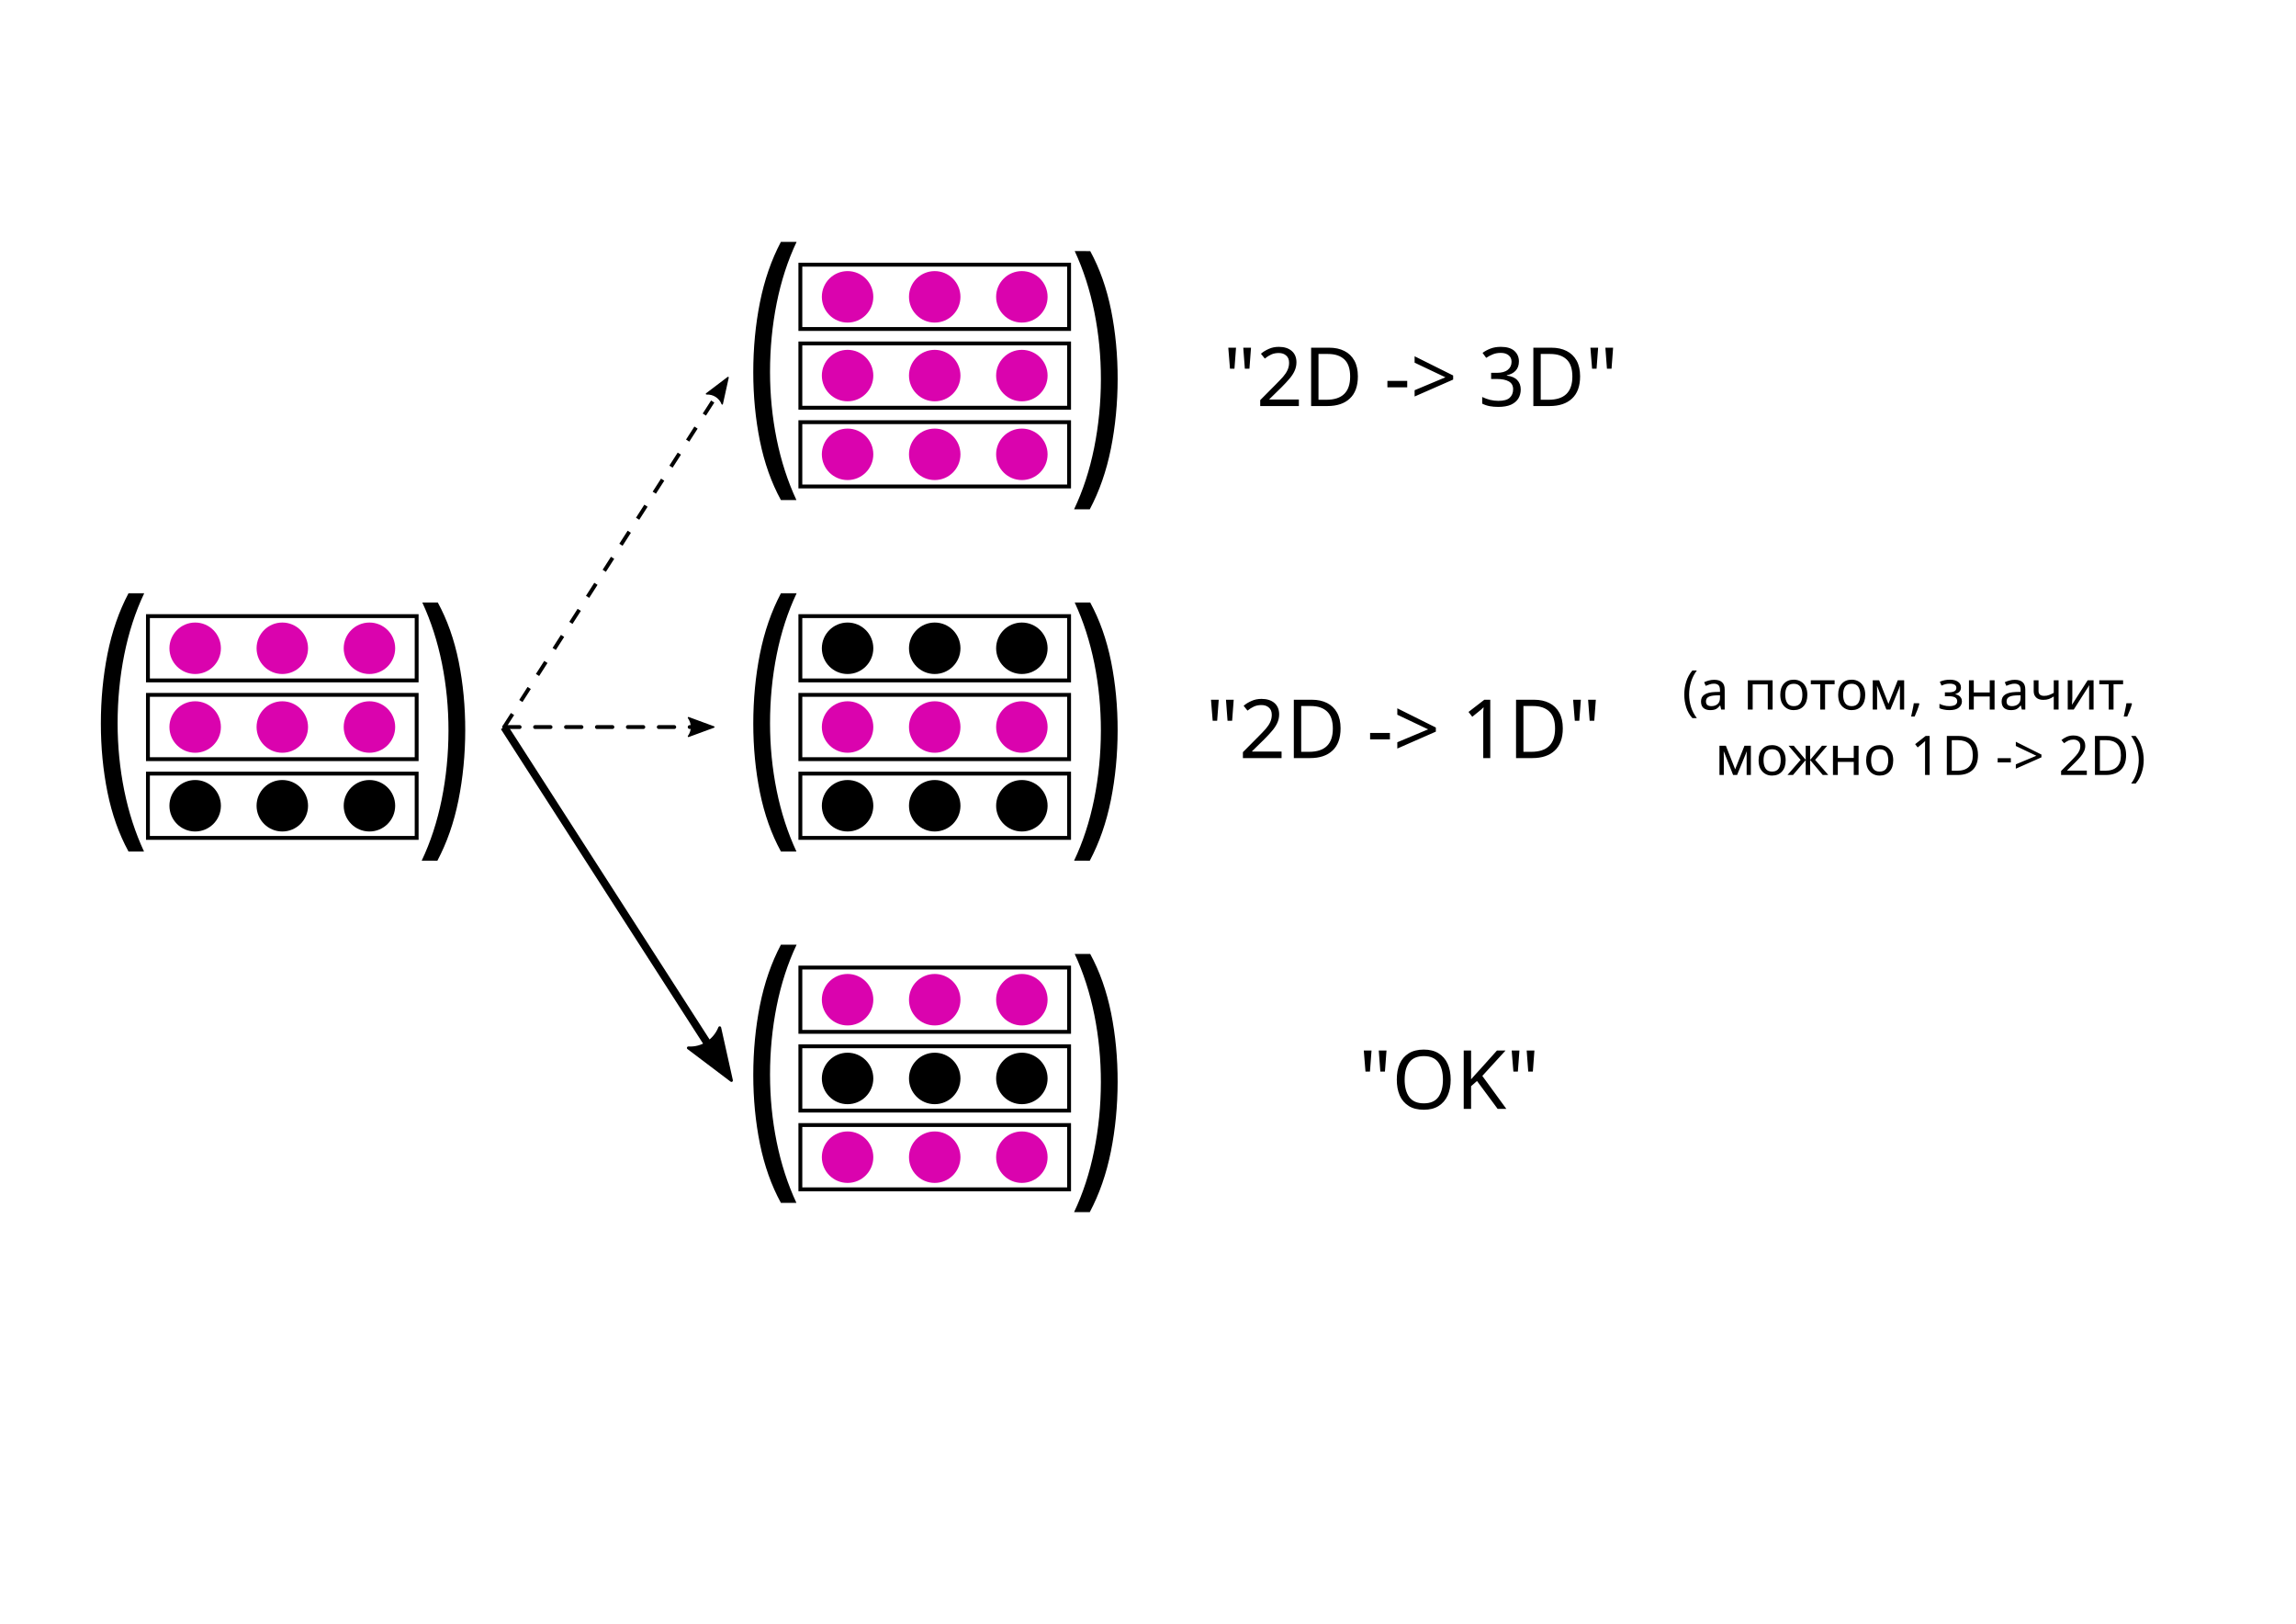
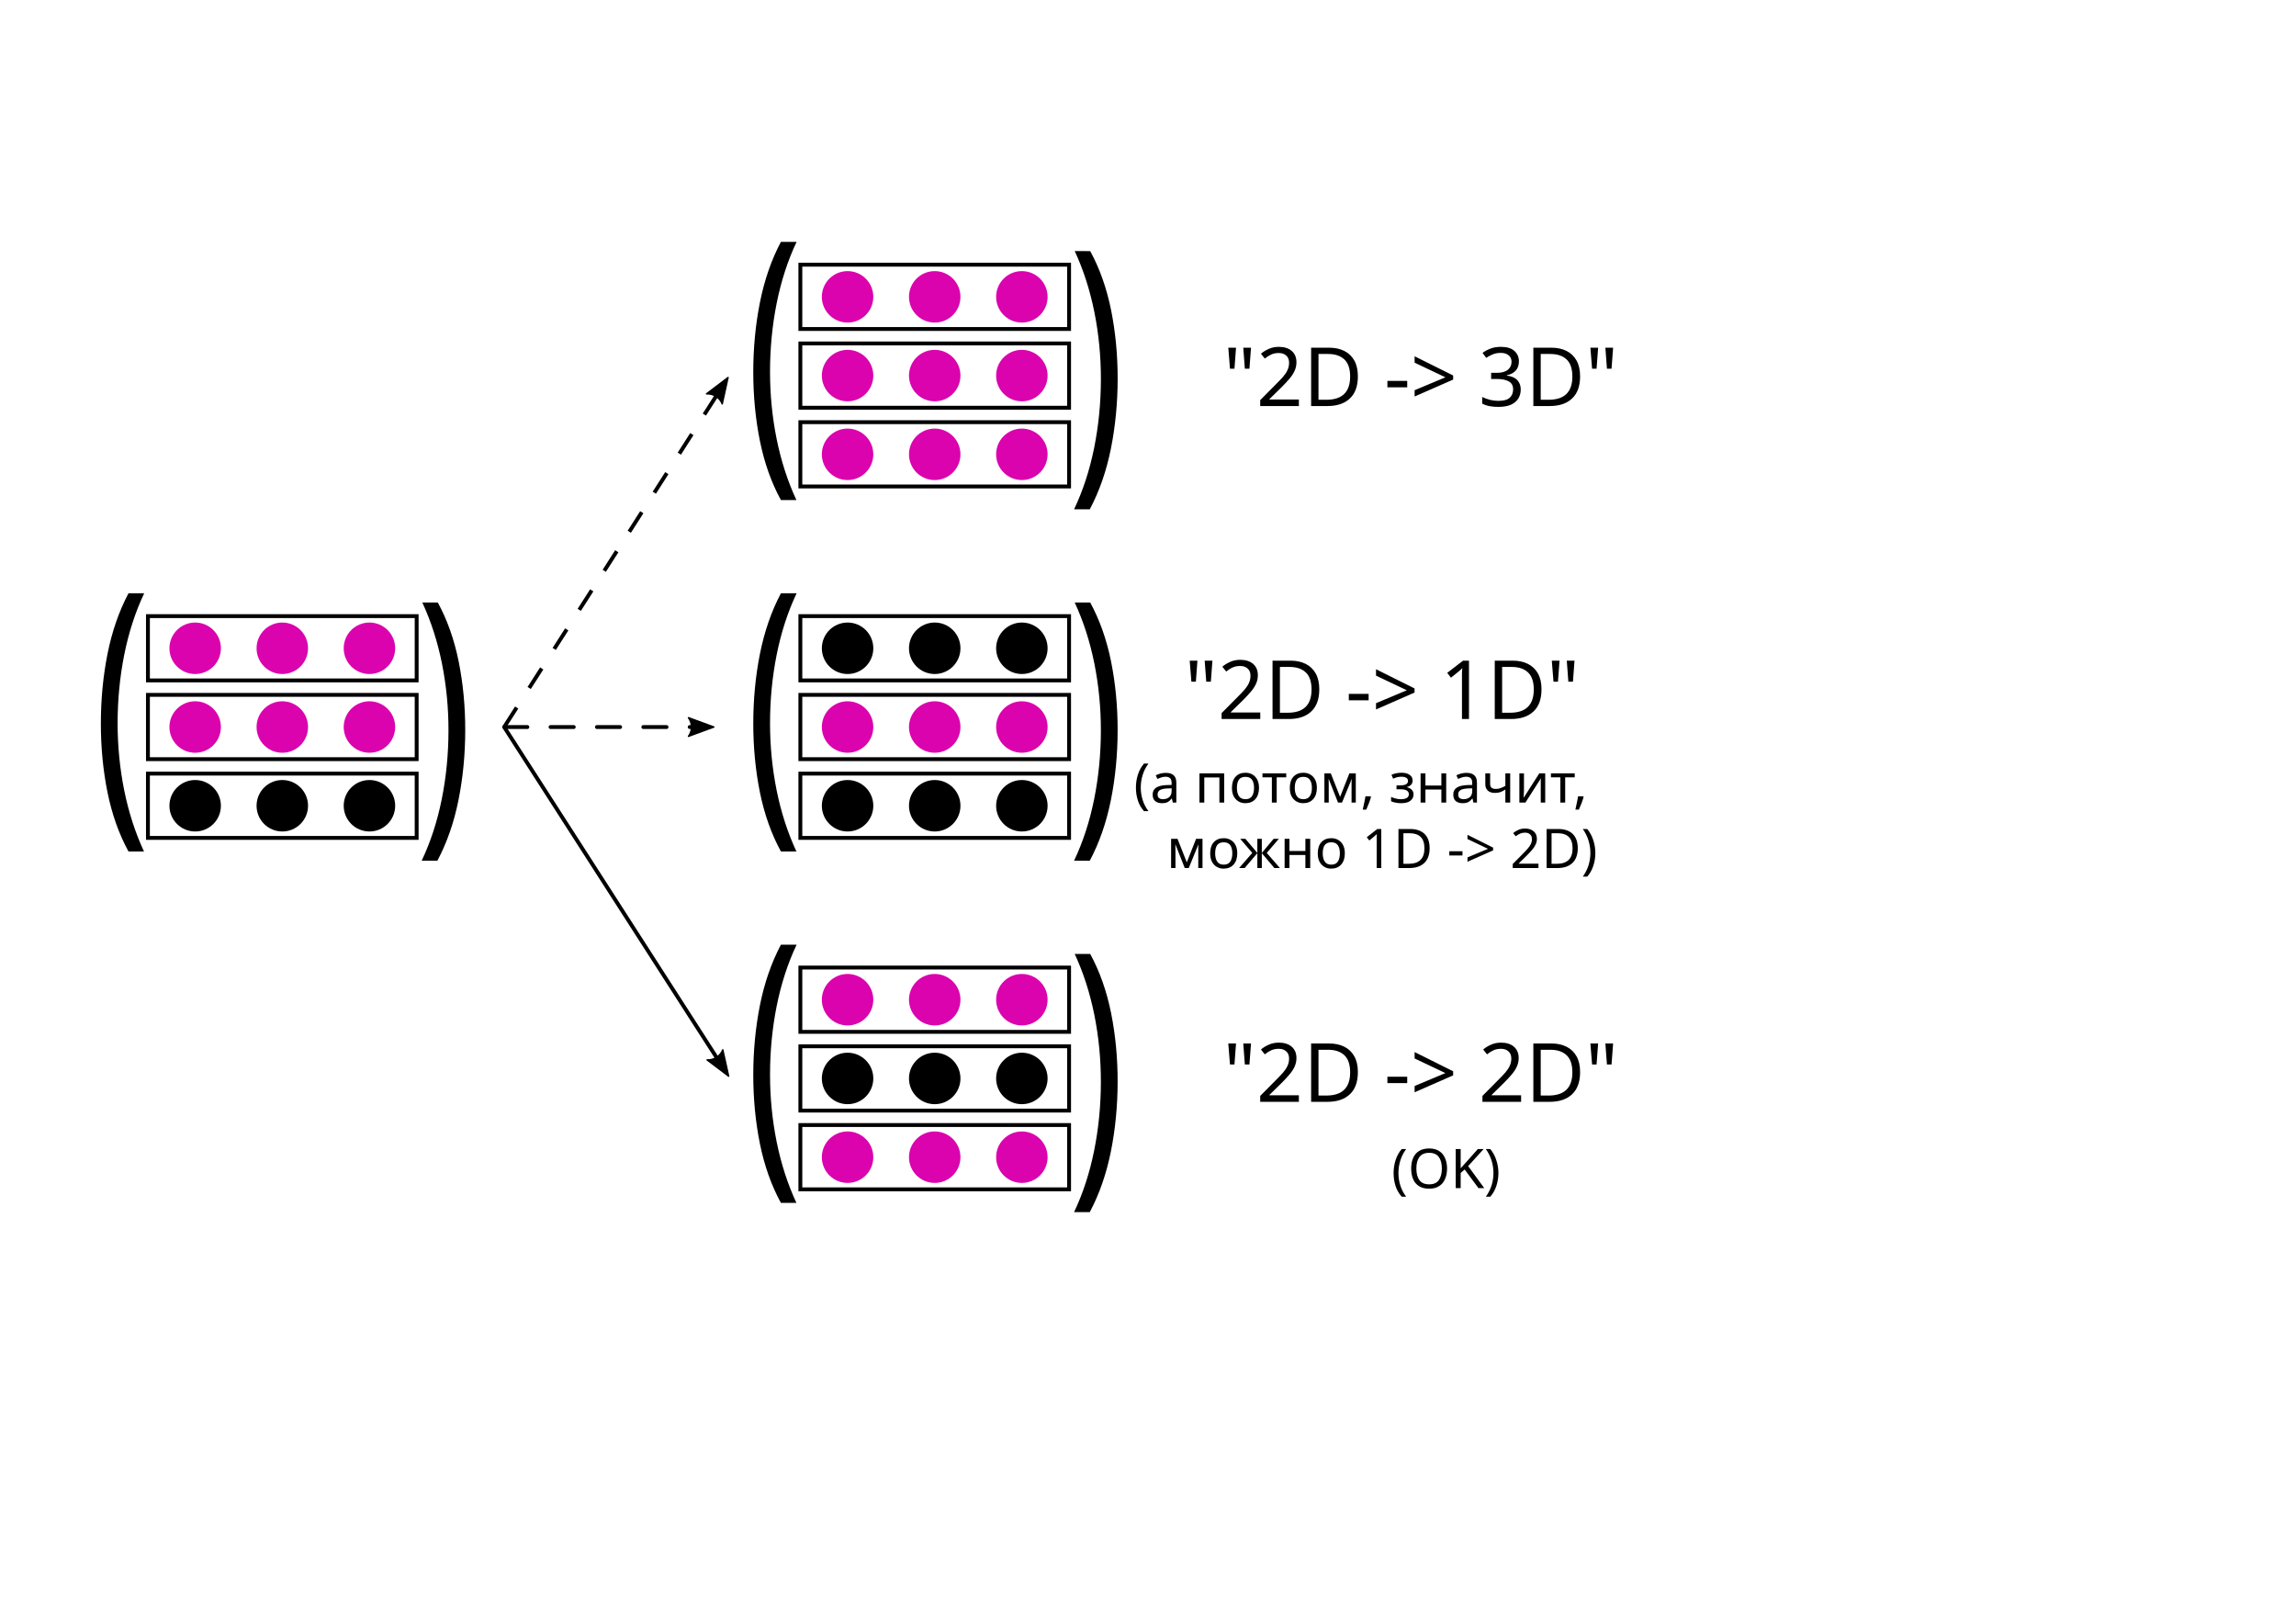
<svg xmlns="http://www.w3.org/2000/svg" width="297mm" height="210mm" viewBox="0 0 297 210" version="1.1" id="svg8">
  <defs id="defs2">
    <marker orient="auto" refY="0.0" refX="0.0" id="marker5227" style="overflow:visible;">
      <path id="path5225" style="fill-rule:evenodd;stroke-width:0.625;stroke-linejoin:round;stroke:#000000;stroke-opacity:1;fill:#000000;fill-opacity:1" d="M 8.719,4.034 L -2.207,0.016 L 8.719,-4.002 C 6.973,-1.63 6.983,1.616 8.719,4.034 z " transform="scale(0.6) rotate(180) translate(0,0)" />
    </marker>
    <marker orient="auto" refY="0.0" refX="0.0" id="Arrow1Send" style="overflow:visible;">
      <path id="path4838" d="M 0.0,0.0 L 5.0,-5.0 L -12.5,0.0 L 5.0,5.0 L 0.0,0.0 z " style="fill-rule:evenodd;stroke:#000000;stroke-width:1pt;stroke-opacity:1;fill:#000000;fill-opacity:1" transform="scale(0.2) rotate(180) translate(6,0)" />
    </marker>
    <marker orient="auto" refY="0.0" refX="0.0" id="Arrow2Lend" style="overflow:visible;">
      <path id="path4844" style="fill-rule:evenodd;stroke-width:0.625;stroke-linejoin:round;stroke:#000000;stroke-opacity:1;fill:#000000;fill-opacity:1" d="M 8.719,4.034 L -2.207,0.016 L 8.719,-4.002 C 6.973,-1.63 6.983,1.616 8.719,4.034 z " transform="scale(1.1) rotate(180) translate(1,0)" />
    </marker>
    <marker orient="auto" refY="0.0" refX="0.0" id="Arrow2Mend" style="overflow:visible;">
      <path id="path4850" style="fill-rule:evenodd;stroke-width:0.625;stroke-linejoin:round;stroke:#000000;stroke-opacity:1;fill:#000000;fill-opacity:1" d="M 8.719,4.034 L -2.207,0.016 L 8.719,-4.002 C 6.973,-1.63 6.983,1.616 8.719,4.034 z " transform="scale(0.6) rotate(180) translate(0,0)" />
    </marker>
    <marker orient="auto" refY="0.0" refX="0.0" id="Arrow1Lend" style="overflow:visible;">
      <path id="path4826" d="M 0.0,0.0 L 5.0,-5.0 L -12.5,0.0 L 5.0,5.0 L 0.0,0.0 z " style="fill-rule:evenodd;stroke:#000000;stroke-width:1pt;stroke-opacity:1;fill:#000000;fill-opacity:1" transform="scale(0.8) rotate(180) translate(12.5,0)" />
    </marker>
    <marker orient="auto" refY="0" refX="0" id="marker5227-1" style="overflow:visible">
      <path id="path5225-5" style="fill:#000000;fill-opacity:1;fill-rule:evenodd;stroke:#000000;stroke-width:0.625;stroke-linejoin:round;stroke-opacity:1" d="M 8.719,4.034 -2.207,0.016 8.719,-4.002 c -1.745,2.372 -1.735,5.617 -6e-7,8.035 z" transform="scale(-0.6)" />
    </marker>
    <marker orient="auto" refY="0" refX="0" id="marker5227-1-8" style="overflow:visible">
      <path id="path5225-5-8" style="fill:#000000;fill-opacity:1;fill-rule:evenodd;stroke:#000000;stroke-width:0.625;stroke-linejoin:round;stroke-opacity:1" d="M 8.719,4.034 -2.207,0.016 8.719,-4.002 c -1.745,2.372 -1.735,5.617 -6e-7,8.035 z" transform="scale(-0.6)" />
    </marker>
    <marker orient="auto" refY="0" refX="0" id="marker5227-9" style="overflow:visible">
      <path id="path5225-9" style="fill:#000000;fill-opacity:1;fill-rule:evenodd;stroke:#000000;stroke-width:0.625;stroke-linejoin:round;stroke-opacity:1" d="M 8.719,4.034 -2.207,0.016 8.719,-4.002 c -1.745,2.372 -1.735,5.617 -6e-7,8.035 z" transform="scale(-0.6)" />
    </marker>
    <marker orient="auto" refY="0" refX="0" id="marker5227-9-9" style="overflow:visible">
      <path id="path5225-9-4" style="fill:#000000;fill-opacity:1;fill-rule:evenodd;stroke:#000000;stroke-width:0.625;stroke-linejoin:round;stroke-opacity:1" d="M 8.719,4.034 -2.207,0.016 8.719,-4.002 c -1.745,2.372 -1.735,5.617 -6e-7,8.035 z" transform="scale(-0.6)" />
    </marker>
    <marker orient="auto" refY="0" refX="0" id="marker5227-9-90" style="overflow:visible">
      <path id="path5225-9-5" style="fill:#000000;fill-opacity:1;fill-rule:evenodd;stroke:#000000;stroke-width:0.625;stroke-linejoin:round;stroke-opacity:1" d="M 8.719,4.034 -2.207,0.016 8.719,-4.002 c -1.745,2.372 -1.735,5.617 -6e-7,8.035 z" transform="scale(-0.6)" />
    </marker>
  </defs>
  <g id="layer1" transform="translate(0,-87)">
-     <path style="fill:none;stroke:#000000;stroke-width:0.5;stroke-linecap:round;stroke-linejoin:miter;stroke-miterlimit:4;stroke-dasharray:2, 2;stroke-dashoffset:0;stroke-opacity:1;marker-end:url(#marker5227)" d="M 65.216,181.032 H 91.675" id="path4821" />
+     <path style="fill:none;stroke:#000000;stroke-width:0.5;stroke-linecap:round;stroke-linejoin:miter;stroke-miterlimit:4;stroke-dasharray:3,3;stroke-dashoffset:0;stroke-opacity:1;marker-end:url(#marker5227)" d="M 65.216,181.032 H 91.675" id="path4821" />
    <g id="g6118" transform="translate(-21.16667)">
      <ellipse ry="2.579" rx="2.579" cy="170.844" cx="46.412" id="path4485" style="opacity:1;fill:#da03ae;fill-opacity:1;fill-rule:nonzero;stroke:#da03ae;stroke-width:1.5;stroke-linecap:round;stroke-linejoin:round;stroke-miterlimit:4;stroke-dasharray:none;stroke-dashoffset:0;stroke-opacity:1;paint-order:markers fill stroke" />
      <ellipse ry="2.579" rx="2.579" cy="181.028" cx="46.412" id="path4485-7" style="opacity:1;fill:#da03ae;fill-opacity:1;fill-rule:nonzero;stroke:#da03ae;stroke-width:1.5;stroke-linecap:round;stroke-linejoin:round;stroke-miterlimit:4;stroke-dasharray:none;stroke-dashoffset:0;stroke-opacity:1;paint-order:markers fill stroke" />
      <ellipse ry="2.579" rx="2.579" cy="191.211" cx="46.412" id="path4485-8" style="opacity:1;fill:#000000;fill-opacity:1;fill-rule:nonzero;stroke:#000000;stroke-width:1.5;stroke-linecap:round;stroke-linejoin:round;stroke-miterlimit:4;stroke-dasharray:none;stroke-dashoffset:0;stroke-opacity:1;paint-order:markers fill stroke" />
      <ellipse ry="2.579" rx="2.579" cy="170.844" cx="57.684" id="path4485-1" style="opacity:1;fill:#da03ae;fill-opacity:1;fill-rule:nonzero;stroke:#da03ae;stroke-width:1.5;stroke-linecap:round;stroke-linejoin:round;stroke-miterlimit:4;stroke-dasharray:none;stroke-dashoffset:0;stroke-opacity:1;paint-order:markers fill stroke" />
      <ellipse ry="2.579" rx="2.579" cy="181.028" cx="57.684" id="path4485-7-0" style="opacity:1;fill:#da03ae;fill-opacity:1;fill-rule:nonzero;stroke:#da03ae;stroke-width:1.5;stroke-linecap:round;stroke-linejoin:round;stroke-miterlimit:4;stroke-dasharray:none;stroke-dashoffset:0;stroke-opacity:1;paint-order:markers fill stroke" />
      <ellipse ry="2.579" rx="2.579" cy="191.211" cx="57.684" id="path4485-8-4" style="opacity:1;fill:#000000;fill-opacity:1;fill-rule:nonzero;stroke:#000000;stroke-width:1.5;stroke-linecap:round;stroke-linejoin:round;stroke-miterlimit:4;stroke-dasharray:none;stroke-dashoffset:0;stroke-opacity:1;paint-order:markers fill stroke" />
      <ellipse ry="2.579" rx="2.579" cy="170.844" cx="68.956" id="path4485-5" style="opacity:1;fill:#da03ae;fill-opacity:1;fill-rule:nonzero;stroke:#da03ae;stroke-width:1.5;stroke-linecap:round;stroke-linejoin:round;stroke-miterlimit:4;stroke-dasharray:none;stroke-dashoffset:0;stroke-opacity:1;paint-order:markers fill stroke" />
      <ellipse ry="2.579" rx="2.579" cy="181.028" cx="68.956" id="path4485-7-6" style="opacity:1;fill:#da03ae;fill-opacity:1;fill-rule:nonzero;stroke:#da03ae;stroke-width:1.5;stroke-linecap:round;stroke-linejoin:round;stroke-miterlimit:4;stroke-dasharray:none;stroke-dashoffset:0;stroke-opacity:1;paint-order:markers fill stroke" />
      <ellipse ry="2.579" rx="2.579" cy="191.211" cx="68.956" id="path4485-8-6" style="opacity:1;fill:#000000;fill-opacity:1;fill-rule:nonzero;stroke:#000000;stroke-width:1.5;stroke-linecap:round;stroke-linejoin:round;stroke-miterlimit:4;stroke-dasharray:none;stroke-dashoffset:0;stroke-opacity:1;paint-order:markers fill stroke" />
      <text transform="scale(0.7973174,1.254206)" id="text4600" y="152.343" x="41.69" style="font-style:normal;font-variant:normal;font-weight:normal;font-stretch:normal;font-size:30.537px;line-height:1.25;font-family:Calibri;-inkscape-font-specification:Calibri;text-align:start;letter-spacing:0px;word-spacing:0px;text-anchor:start;fill:#000000;fill-opacity:1;stroke:none;stroke-width:0.265" xml:space="preserve">
        <tspan style="font-size:30.537px;stroke-width:0.265" y="152.343" x="41.69" id="tspan4598">(</tspan>
      </text>
      <text transform="matrix(-0.7973162,-0.0013433,0.00211307,-1.254204,0,0)" id="text4600-2" y="-136.224" x="-103.627" style="font-style:normal;font-variant:normal;font-weight:normal;font-stretch:normal;font-size:30.537px;line-height:1.25;font-family:Calibri;-inkscape-font-specification:Calibri;text-align:start;letter-spacing:0px;word-spacing:0px;text-anchor:start;fill:#000000;fill-opacity:1;stroke:none;stroke-width:0.265" xml:space="preserve">
        <tspan style="font-size:30.537px;stroke-width:0.265" y="-136.224" x="-103.627" id="tspan4598-5">(</tspan>
      </text>
      <rect y="166.686" x="40.303" height="8.315" width="34.761" id="rect5891" style="opacity:1;vector-effect:none;fill:none;fill-opacity:1;fill-rule:nonzero;stroke:#000000;stroke-width:0.5;stroke-linecap:butt;stroke-linejoin:miter;stroke-miterlimit:4;stroke-dasharray:none;stroke-dashoffset:0;stroke-opacity:1;paint-order:markers fill stroke" />
      <rect y="176.87" x="40.303" height="8.315" width="34.761" id="rect5891-1" style="opacity:1;vector-effect:none;fill:none;fill-opacity:1;fill-rule:nonzero;stroke:#000000;stroke-width:0.5;stroke-linecap:butt;stroke-linejoin:miter;stroke-miterlimit:4;stroke-dasharray:none;stroke-dashoffset:0;stroke-opacity:1;paint-order:markers fill stroke" />
      <rect y="187.054" x="40.303" height="8.315" width="34.761" id="rect5891-1-5" style="opacity:1;vector-effect:none;fill:none;fill-opacity:1;fill-rule:nonzero;stroke:#000000;stroke-width:0.5;stroke-linecap:butt;stroke-linejoin:miter;stroke-miterlimit:4;stroke-dasharray:none;stroke-dashoffset:0;stroke-opacity:1;paint-order:markers fill stroke" />
    </g>
    <g id="g6082" transform="translate(-21.16667,1.38e-5)">
      <ellipse ry="2.579" rx="2.579" cy="170.844" cx="130.806" id="path4485-3" style="opacity:1;fill:#000000;fill-opacity:1;fill-rule:nonzero;stroke:#000000;stroke-width:1.5;stroke-linecap:round;stroke-linejoin:round;stroke-miterlimit:4;stroke-dasharray:none;stroke-dashoffset:0;stroke-opacity:1;paint-order:markers fill stroke" />
      <ellipse ry="2.579" rx="2.579" cy="181.027" cx="130.806" id="path4485-7-2" style="opacity:1;fill:#da03ae;fill-opacity:1;fill-rule:nonzero;stroke:#da03ae;stroke-width:1.5;stroke-linecap:round;stroke-linejoin:round;stroke-miterlimit:4;stroke-dasharray:none;stroke-dashoffset:0;stroke-opacity:1;paint-order:markers fill stroke" />
      <ellipse ry="2.579" rx="2.579" cy="191.211" cx="130.806" id="path4485-8-44" style="opacity:1;fill:#000000;fill-opacity:1;fill-rule:nonzero;stroke:#000000;stroke-width:1.5;stroke-linecap:round;stroke-linejoin:round;stroke-miterlimit:4;stroke-dasharray:none;stroke-dashoffset:0;stroke-opacity:1;paint-order:markers fill stroke" />
      <ellipse ry="2.579" rx="2.579" cy="170.844" cx="142.078" id="path4485-1-8" style="opacity:1;fill:#000000;fill-opacity:1;fill-rule:nonzero;stroke:#000000;stroke-width:1.5;stroke-linecap:round;stroke-linejoin:round;stroke-miterlimit:4;stroke-dasharray:none;stroke-dashoffset:0;stroke-opacity:1;paint-order:markers fill stroke" />
      <ellipse ry="2.579" rx="2.579" cy="181.027" cx="142.078" id="path4485-7-0-5" style="opacity:1;fill:#da03ae;fill-opacity:1;fill-rule:nonzero;stroke:#da03ae;stroke-width:1.5;stroke-linecap:round;stroke-linejoin:round;stroke-miterlimit:4;stroke-dasharray:none;stroke-dashoffset:0;stroke-opacity:1;paint-order:markers fill stroke" />
      <ellipse ry="2.579" rx="2.579" cy="191.211" cx="142.078" id="path4485-8-4-6" style="opacity:1;fill:#000000;fill-opacity:1;fill-rule:nonzero;stroke:#000000;stroke-width:1.5;stroke-linecap:round;stroke-linejoin:round;stroke-miterlimit:4;stroke-dasharray:none;stroke-dashoffset:0;stroke-opacity:1;paint-order:markers fill stroke" />
      <ellipse ry="2.579" rx="2.579" cy="170.844" cx="153.35" id="path4485-5-7" style="opacity:1;fill:#000000;fill-opacity:1;fill-rule:nonzero;stroke:#000000;stroke-width:1.5;stroke-linecap:round;stroke-linejoin:round;stroke-miterlimit:4;stroke-dasharray:none;stroke-dashoffset:0;stroke-opacity:1;paint-order:markers fill stroke" />
      <ellipse ry="2.579" rx="2.579" cy="181.027" cx="153.35" id="path4485-7-6-1" style="opacity:1;fill:#da03ae;fill-opacity:1;fill-rule:nonzero;stroke:#da03ae;stroke-width:1.5;stroke-linecap:round;stroke-linejoin:round;stroke-miterlimit:4;stroke-dasharray:none;stroke-dashoffset:0;stroke-opacity:1;paint-order:markers fill stroke" />
      <ellipse ry="2.579" rx="2.579" cy="191.211" cx="153.35" id="path4485-8-6-2" style="opacity:1;fill:#000000;fill-opacity:1;fill-rule:nonzero;stroke:#000000;stroke-width:1.5;stroke-linecap:round;stroke-linejoin:round;stroke-miterlimit:4;stroke-dasharray:none;stroke-dashoffset:0;stroke-opacity:1;paint-order:markers fill stroke" />
      <text transform="scale(0.7973174,1.254206)" id="text4600-27" y="152.343" x="147.538" style="font-style:normal;font-variant:normal;font-weight:normal;font-stretch:normal;font-size:30.537px;line-height:1.25;font-family:Calibri;-inkscape-font-specification:Calibri;text-align:start;letter-spacing:0px;word-spacing:0px;text-anchor:start;fill:#000000;fill-opacity:1;stroke:none;stroke-width:0.265" xml:space="preserve">
        <tspan style="font-size:30.537px;stroke-width:0.265" y="152.343" x="147.538" id="tspan4598-4">(</tspan>
      </text>
      <text transform="matrix(-0.7973162,-0.0013433,0.00211307,-1.254204,0,0)" id="text4600-2-9" y="-136.11" x="-209.474" style="font-style:normal;font-variant:normal;font-weight:normal;font-stretch:normal;font-size:30.537px;line-height:1.25;font-family:Calibri;-inkscape-font-specification:Calibri;text-align:start;letter-spacing:0px;word-spacing:0px;text-anchor:start;fill:#000000;fill-opacity:1;stroke:none;stroke-width:0.265" xml:space="preserve">
        <tspan style="font-size:30.537px;stroke-width:0.265" y="-136.11" x="-209.474" id="tspan4598-5-6">(</tspan>
      </text>
      <rect y="166.686" x="124.697" height="8.315" width="34.761" id="rect5891-11" style="opacity:1;vector-effect:none;fill:none;fill-opacity:1;fill-rule:nonzero;stroke:#000000;stroke-width:0.5;stroke-linecap:butt;stroke-linejoin:miter;stroke-miterlimit:4;stroke-dasharray:none;stroke-dashoffset:0;stroke-opacity:1;paint-order:markers fill stroke" />
      <rect y="176.87" x="124.697" height="8.315" width="34.761" id="rect5891-1-9" style="opacity:1;vector-effect:none;fill:none;fill-opacity:1;fill-rule:nonzero;stroke:#000000;stroke-width:0.5;stroke-linecap:butt;stroke-linejoin:miter;stroke-miterlimit:4;stroke-dasharray:none;stroke-dashoffset:0;stroke-opacity:1;paint-order:markers fill stroke" />
      <rect y="187.054" x="124.697" height="8.315" width="34.761" id="rect5891-1-5-4" style="opacity:1;vector-effect:none;fill:none;fill-opacity:1;fill-rule:nonzero;stroke:#000000;stroke-width:0.5;stroke-linecap:butt;stroke-linejoin:miter;stroke-miterlimit:4;stroke-dasharray:none;stroke-dashoffset:0;stroke-opacity:1;paint-order:markers fill stroke" />
    </g>
    <g id="g6064" transform="translate(-22.04328,1.105607)">
      <ellipse ry="2.579" rx="2.579" cy="124.286" cx="131.682" id="path4485-3-6" style="opacity:1;fill:#da03ae;fill-opacity:1;fill-rule:nonzero;stroke:#da03ae;stroke-width:1.5;stroke-linecap:round;stroke-linejoin:round;stroke-miterlimit:4;stroke-dasharray:none;stroke-dashoffset:0;stroke-opacity:1;paint-order:markers fill stroke" />
      <ellipse ry="2.579" rx="2.579" cy="134.47" cx="131.682" id="path4485-7-2-6" style="opacity:1;fill:#da03ae;fill-opacity:1;fill-rule:nonzero;stroke:#da03ae;stroke-width:1.5;stroke-linecap:round;stroke-linejoin:round;stroke-miterlimit:4;stroke-dasharray:none;stroke-dashoffset:0;stroke-opacity:1;paint-order:markers fill stroke" />
      <ellipse ry="2.579" rx="2.579" cy="144.654" cx="131.682" id="path4485-8-44-7" style="opacity:1;fill:#da03ae;fill-opacity:1;fill-rule:nonzero;stroke:#da03ae;stroke-width:1.5;stroke-linecap:round;stroke-linejoin:round;stroke-miterlimit:4;stroke-dasharray:none;stroke-dashoffset:0;stroke-opacity:1;paint-order:markers fill stroke" />
      <ellipse ry="2.579" rx="2.579" cy="124.286" cx="142.954" id="path4485-1-8-2" style="opacity:1;fill:#da03ae;fill-opacity:1;fill-rule:nonzero;stroke:#da03ae;stroke-width:1.5;stroke-linecap:round;stroke-linejoin:round;stroke-miterlimit:4;stroke-dasharray:none;stroke-dashoffset:0;stroke-opacity:1;paint-order:markers fill stroke" />
      <ellipse ry="2.579" rx="2.579" cy="134.47" cx="142.954" id="path4485-7-0-5-2" style="opacity:1;fill:#da03ae;fill-opacity:1;fill-rule:nonzero;stroke:#da03ae;stroke-width:1.5;stroke-linecap:round;stroke-linejoin:round;stroke-miterlimit:4;stroke-dasharray:none;stroke-dashoffset:0;stroke-opacity:1;paint-order:markers fill stroke" />
      <ellipse ry="2.579" rx="2.579" cy="144.654" cx="142.954" id="path4485-8-4-6-9" style="opacity:1;fill:#da03ae;fill-opacity:1;fill-rule:nonzero;stroke:#da03ae;stroke-width:1.5;stroke-linecap:round;stroke-linejoin:round;stroke-miterlimit:4;stroke-dasharray:none;stroke-dashoffset:0;stroke-opacity:1;paint-order:markers fill stroke" />
      <ellipse ry="2.579" rx="2.579" cy="124.286" cx="154.226" id="path4485-5-7-9" style="opacity:1;fill:#da03ae;fill-opacity:1;fill-rule:nonzero;stroke:#da03ae;stroke-width:1.5;stroke-linecap:round;stroke-linejoin:round;stroke-miterlimit:4;stroke-dasharray:none;stroke-dashoffset:0;stroke-opacity:1;paint-order:markers fill stroke" />
      <ellipse ry="2.579" rx="2.579" cy="134.47" cx="154.226" id="path4485-7-6-1-9" style="opacity:1;fill:#da03ae;fill-opacity:1;fill-rule:nonzero;stroke:#da03ae;stroke-width:1.5;stroke-linecap:round;stroke-linejoin:round;stroke-miterlimit:4;stroke-dasharray:none;stroke-dashoffset:0;stroke-opacity:1;paint-order:markers fill stroke" />
      <ellipse ry="2.579" rx="2.579" cy="144.654" cx="154.226" id="path4485-8-6-2-7" style="opacity:1;fill:#da03ae;fill-opacity:1;fill-rule:nonzero;stroke:#da03ae;stroke-width:1.5;stroke-linecap:round;stroke-linejoin:round;stroke-miterlimit:4;stroke-dasharray:none;stroke-dashoffset:0;stroke-opacity:1;paint-order:markers fill stroke" />
      <text transform="scale(0.7973174,1.254206)" id="text4600-27-3" y="115.222" x="148.637" style="font-style:normal;font-variant:normal;font-weight:normal;font-stretch:normal;font-size:30.537px;line-height:1.25;font-family:Calibri;-inkscape-font-specification:Calibri;text-align:start;letter-spacing:0px;word-spacing:0px;text-anchor:start;fill:#000000;fill-opacity:1;stroke:none;stroke-width:0.265" xml:space="preserve">
        <tspan style="font-size:30.537px;stroke-width:0.265" y="115.222" x="148.637" id="tspan4598-4-0">(</tspan>
      </text>
      <text transform="matrix(-0.7973163,-0.0013433,0.00211307,-1.254204,0,0)" id="text4600-2-9-7" y="-98.988" x="-210.475" style="font-style:normal;font-variant:normal;font-weight:normal;font-stretch:normal;font-size:30.537px;line-height:1.25;font-family:Calibri;-inkscape-font-specification:Calibri;text-align:start;letter-spacing:0px;word-spacing:0px;text-anchor:start;fill:#000000;fill-opacity:1;stroke:none;stroke-width:0.265" xml:space="preserve">
        <tspan style="font-size:30.537px;stroke-width:0.265" y="-98.988" x="-210.475" id="tspan4598-5-6-3">(</tspan>
      </text>
      <rect y="120.129" x="125.574" height="8.315" width="34.761" id="rect5891-11-7" style="opacity:1;vector-effect:none;fill:none;fill-opacity:1;fill-rule:nonzero;stroke:#000000;stroke-width:0.5;stroke-linecap:butt;stroke-linejoin:miter;stroke-miterlimit:4;stroke-dasharray:none;stroke-dashoffset:0;stroke-opacity:1;paint-order:markers fill stroke" />
      <rect y="130.313" x="125.574" height="8.315" width="34.761" id="rect5891-1-9-1" style="opacity:1;vector-effect:none;fill:none;fill-opacity:1;fill-rule:nonzero;stroke:#000000;stroke-width:0.5;stroke-linecap:butt;stroke-linejoin:miter;stroke-miterlimit:4;stroke-dasharray:none;stroke-dashoffset:0;stroke-opacity:1;paint-order:markers fill stroke" />
      <rect y="140.496" x="125.574" height="8.315" width="34.761" id="rect5891-1-5-4-0" style="opacity:1;vector-effect:none;fill:none;fill-opacity:1;fill-rule:nonzero;stroke:#000000;stroke-width:0.5;stroke-linecap:butt;stroke-linejoin:miter;stroke-miterlimit:4;stroke-dasharray:none;stroke-dashoffset:0;stroke-opacity:1;paint-order:markers fill stroke" />
    </g>
    <g id="g6100" transform="translate(-22.79922,1.105607)">
      <ellipse ry="2.579" rx="2.579" cy="215.19" cx="132.438" id="path4485-3-2" style="opacity:1;fill:#da03ae;fill-opacity:1;fill-rule:nonzero;stroke:#da03ae;stroke-width:1.5;stroke-linecap:round;stroke-linejoin:round;stroke-miterlimit:4;stroke-dasharray:none;stroke-dashoffset:0;stroke-opacity:1;paint-order:markers fill stroke" />
      <ellipse ry="2.579" rx="2.579" cy="225.374" cx="132.438" id="path4485-7-2-9" style="opacity:1;fill:#000000;fill-opacity:1;fill-rule:nonzero;stroke:#000000;stroke-width:1.5;stroke-linecap:round;stroke-linejoin:round;stroke-miterlimit:4;stroke-dasharray:none;stroke-dashoffset:0;stroke-opacity:1;paint-order:markers fill stroke" />
      <ellipse ry="2.579" rx="2.579" cy="235.557" cx="132.438" id="path4485-8-44-9" style="opacity:1;fill:#da03ae;fill-opacity:1;fill-rule:nonzero;stroke:#da03ae;stroke-width:1.5;stroke-linecap:round;stroke-linejoin:round;stroke-miterlimit:4;stroke-dasharray:none;stroke-dashoffset:0;stroke-opacity:1;paint-order:markers fill stroke" />
      <ellipse ry="2.579" rx="2.579" cy="215.19" cx="143.71" id="path4485-1-8-6" style="opacity:1;fill:#da03ae;fill-opacity:1;fill-rule:nonzero;stroke:#da03ae;stroke-width:1.5;stroke-linecap:round;stroke-linejoin:round;stroke-miterlimit:4;stroke-dasharray:none;stroke-dashoffset:0;stroke-opacity:1;paint-order:markers fill stroke" />
      <ellipse ry="2.579" rx="2.579" cy="225.374" cx="143.71" id="path4485-7-0-5-8" style="opacity:1;fill:#000000;fill-opacity:1;fill-rule:nonzero;stroke:#000000;stroke-width:1.5;stroke-linecap:round;stroke-linejoin:round;stroke-miterlimit:4;stroke-dasharray:none;stroke-dashoffset:0;stroke-opacity:1;paint-order:markers fill stroke" />
      <ellipse ry="2.579" rx="2.579" cy="235.557" cx="143.71" id="path4485-8-4-6-8" style="opacity:1;fill:#da03ae;fill-opacity:1;fill-rule:nonzero;stroke:#da03ae;stroke-width:1.5;stroke-linecap:round;stroke-linejoin:round;stroke-miterlimit:4;stroke-dasharray:none;stroke-dashoffset:0;stroke-opacity:1;paint-order:markers fill stroke" />
      <ellipse ry="2.579" rx="2.579" cy="215.19" cx="154.982" id="path4485-5-7-3" style="opacity:1;fill:#da03ae;fill-opacity:1;fill-rule:nonzero;stroke:#da03ae;stroke-width:1.5;stroke-linecap:round;stroke-linejoin:round;stroke-miterlimit:4;stroke-dasharray:none;stroke-dashoffset:0;stroke-opacity:1;paint-order:markers fill stroke" />
      <ellipse ry="2.579" rx="2.579" cy="225.374" cx="154.982" id="path4485-7-6-1-7" style="opacity:1;fill:#000000;fill-opacity:1;fill-rule:nonzero;stroke:#000000;stroke-width:1.5;stroke-linecap:round;stroke-linejoin:round;stroke-miterlimit:4;stroke-dasharray:none;stroke-dashoffset:0;stroke-opacity:1;paint-order:markers fill stroke" />
      <ellipse ry="2.579" rx="2.579" cy="235.557" cx="154.982" id="path4485-8-6-2-0" style="opacity:1;fill:#da03ae;fill-opacity:1;fill-rule:nonzero;stroke:#da03ae;stroke-width:1.5;stroke-linecap:round;stroke-linejoin:round;stroke-miterlimit:4;stroke-dasharray:none;stroke-dashoffset:0;stroke-opacity:1;paint-order:markers fill stroke" />
      <text transform="scale(0.7973174,1.254206)" id="text4600-27-7" y="187.701" x="149.585" style="font-style:normal;font-variant:normal;font-weight:normal;font-stretch:normal;font-size:30.537px;line-height:1.25;font-family:Calibri;-inkscape-font-specification:Calibri;text-align:start;letter-spacing:0px;word-spacing:0px;text-anchor:start;fill:#000000;fill-opacity:1;stroke:none;stroke-width:0.265" xml:space="preserve">
        <tspan style="font-size:30.537px;stroke-width:0.265" y="187.701" x="149.585" id="tspan4598-4-4">(</tspan>
      </text>
      <text transform="matrix(-0.7973163,-0.0013433,0.00211307,-1.254204,0,0)" id="text4600-2-9-3" y="-171.466" x="-211.615" style="font-style:normal;font-variant:normal;font-weight:normal;font-stretch:normal;font-size:30.537px;line-height:1.25;font-family:Calibri;-inkscape-font-specification:Calibri;text-align:start;letter-spacing:0px;word-spacing:0px;text-anchor:start;fill:#000000;fill-opacity:1;stroke:none;stroke-width:0.265" xml:space="preserve">
        <tspan style="font-size:30.537px;stroke-width:0.265" y="-171.466" x="-211.615" id="tspan4598-5-6-4">(</tspan>
      </text>
      <rect y="211.032" x="126.33" height="8.315" width="34.761" id="rect5891-11-0" style="opacity:1;vector-effect:none;fill:none;fill-opacity:1;fill-rule:nonzero;stroke:#000000;stroke-width:0.5;stroke-linecap:butt;stroke-linejoin:miter;stroke-miterlimit:4;stroke-dasharray:none;stroke-dashoffset:0;stroke-opacity:1;paint-order:markers fill stroke" />
      <rect y="221.216" x="126.33" height="8.315" width="34.761" id="rect5891-1-9-0" style="opacity:1;vector-effect:none;fill:none;fill-opacity:1;fill-rule:nonzero;stroke:#000000;stroke-width:0.5;stroke-linecap:butt;stroke-linejoin:miter;stroke-miterlimit:4;stroke-dasharray:none;stroke-dashoffset:0;stroke-opacity:1;paint-order:markers fill stroke" />
      <rect y="231.4" x="126.33" height="8.315" width="34.761" id="rect5891-1-5-4-2" style="opacity:1;vector-effect:none;fill:none;fill-opacity:1;fill-rule:nonzero;stroke:#000000;stroke-width:0.5;stroke-linecap:butt;stroke-linejoin:miter;stroke-miterlimit:4;stroke-dasharray:none;stroke-dashoffset:0;stroke-opacity:1;paint-order:markers fill stroke" />
    </g>
-     <path style="fill:none;stroke:#000000;stroke-width:0.5;stroke-linecap:butt;stroke-linejoin:miter;stroke-miterlimit:4;stroke-dasharray:2, 2;stroke-dashoffset:0;stroke-opacity:1;marker-end:url(#marker5227-9)" d="M 65.216,181.032 93.823,136.387" id="path4821-4" />
-     <path style="fill:none;stroke:#000000;stroke-width:1;stroke-linecap:butt;stroke-linejoin:miter;stroke-miterlimit:4;stroke-dasharray:none;stroke-opacity:1;marker-end:url(#marker5227-9-9)" d="m 65.216,181.032 28.676,44.601" id="path4821-4-3" />
+     <path style="fill:none;stroke:#000000;stroke-width:0.5;stroke-linecap:butt;stroke-linejoin:miter;stroke-miterlimit:4;stroke-dasharray:3,3;stroke-dashoffset:0;stroke-opacity:1;marker-end:url(#marker5227-9)" d="M 65.216,181.032 93.823,136.387" id="path4821-4" />
+     <path style="fill:none;stroke:#000000;stroke-width:0.5;stroke-linecap:butt;stroke-linejoin:miter;stroke-miterlimit:4;stroke-dasharray:none;stroke-opacity:1;marker-end:url(#marker5227-9-9)" d="m 65.216,181.032 28.676,44.601" id="path4821-4-3" />
    <text xml:space="preserve" style="font-style:normal;font-variant:normal;font-weight:normal;font-stretch:normal;font-size:10.583px;line-height:1.25;font-family:sans-serif;-inkscape-font-specification:sans-serif;text-align:start;letter-spacing:0px;word-spacing:0px;text-anchor:start;fill:#000000;fill-opacity:1;stroke:none;stroke-width:0.265" x="158.2" y="139.516" id="text8023">
      <tspan id="tspan8021" x="158.2" y="139.516" style="font-style:normal;font-variant:normal;font-weight:normal;font-stretch:normal;font-family:sans-serif;-inkscape-font-specification:sans-serif;stroke-width:0.265">"2D -&gt; 3D"</tspan>
-     </text>
-     <text xml:space="preserve" style="font-style:normal;font-variant:normal;font-weight:normal;font-stretch:normal;font-size:10.583px;line-height:0.8;font-family:sans-serif;-inkscape-font-specification:sans-serif;text-align:center;letter-spacing:0px;word-spacing:0px;text-anchor:middle;fill:#000000;fill-opacity:1;stroke:none;stroke-width:0.265" x="188.42" y="185.048" id="text8023-9">
-       <tspan x="188.42" y="185.048" style="font-style:normal;font-variant:normal;font-weight:normal;font-stretch:normal;font-size:10.583px;line-height:0.8;font-family:sans-serif;-inkscape-font-specification:sans-serif;text-align:center;text-anchor:middle;stroke-width:0.265" id="tspan8043">"2D -&gt; 1D"</tspan>
-     </text>
-     <text xml:space="preserve" style="font-style:normal;font-variant:normal;font-weight:normal;font-stretch:normal;font-size:10.583px;line-height:1.25;font-family:sans-serif;-inkscape-font-specification:sans-serif;text-align:start;letter-spacing:0px;word-spacing:0px;text-anchor:start;fill:#000000;fill-opacity:1;stroke:none;stroke-width:0.265" x="175.728" y="230.419" id="text8023-5">
-       <tspan id="tspan8021-5" x="175.728" y="230.419" style="font-style:normal;font-variant:normal;font-weight:normal;font-stretch:normal;font-family:sans-serif;-inkscape-font-specification:sans-serif;stroke-width:0.265">"OK"</tspan>
    </text>
    <text xml:space="preserve" style="font-style:normal;font-variant:normal;font-weight:normal;font-stretch:normal;font-size:10.583px;line-height:1.25;font-family:Calibri;-inkscape-font-specification:Calibri;text-align:start;letter-spacing:0px;word-spacing:0px;text-anchor:start;fill:#000000;fill-opacity:1;stroke:none;stroke-width:0.265" x="225.575" y="105.368" id="text8101">
      <tspan id="tspan8099" x="225.575" y="114.628" style="stroke-width:0.265" />
    </text>
-     <text xml:space="preserve" style="font-style:normal;font-variant:normal;font-weight:normal;font-stretch:normal;font-size:10.583px;line-height:0.8;font-family:sans-serif;-inkscape-font-specification:sans-serif;text-align:center;letter-spacing:0px;word-spacing:0px;text-anchor:middle;fill:#000000;fill-opacity:1;stroke:none;stroke-width:0.265" x="256.582" y="178.765" id="text8023-9-4">
-       <tspan x="256.582" y="178.765" style="font-style:normal;font-variant:normal;font-weight:normal;font-stretch:normal;font-size:7.056px;line-height:0.8;font-family:sans-serif;-inkscape-font-specification:sans-serif;text-align:center;text-anchor:middle;stroke-width:0.265" id="tspan8043-5">(а потом, значит,</tspan>
-       <tspan x="256.582" y="187.231" style="font-style:normal;font-variant:normal;font-weight:normal;font-stretch:normal;font-size:7.056px;line-height:0.8;font-family:sans-serif;-inkscape-font-specification:sans-serif;text-align:center;text-anchor:middle;stroke-width:0.265" id="tspan8126">можно 1D -&gt; 2D)</tspan>
-     </text>
+     <g id="g4670" transform="translate(0,-5.054326)">
+       <text id="text8023-9" y="185.048" x="188.42" style="font-style:normal;font-variant:normal;font-weight:normal;font-stretch:normal;font-size:10.583px;line-height:0.8;font-family:sans-serif;-inkscape-font-specification:sans-serif;text-align:center;letter-spacing:0px;word-spacing:0px;text-anchor:middle;fill:#000000;fill-opacity:1;stroke:none;stroke-width:0.265" xml:space="preserve">
+         <tspan id="tspan8043" style="font-style:normal;font-variant:normal;font-weight:normal;font-stretch:normal;font-size:10.583px;line-height:0.8;font-family:sans-serif;-inkscape-font-specification:sans-serif;text-align:center;text-anchor:middle;stroke-width:0.265" y="185.048" x="188.42">"2D -&gt; 1D"</tspan>
+       </text>
+       <text id="text8023-9-4" y="195.854" x="188.4" style="font-style:normal;font-variant:normal;font-weight:normal;font-stretch:normal;font-size:10.583px;line-height:0.8;font-family:sans-serif;-inkscape-font-specification:sans-serif;text-align:center;letter-spacing:0px;word-spacing:0px;text-anchor:middle;fill:#000000;fill-opacity:1;stroke:none;stroke-width:0.265" xml:space="preserve">
+         <tspan id="tspan8043-5" style="font-style:normal;font-variant:normal;font-weight:normal;font-stretch:normal;font-size:7.056px;line-height:0.8;font-family:sans-serif;-inkscape-font-specification:sans-serif;text-align:center;text-anchor:middle;stroke-width:0.265" y="195.854" x="188.4">(а потом, значит,</tspan>
+         <tspan id="tspan8126" style="font-style:normal;font-variant:normal;font-weight:normal;font-stretch:normal;font-size:7.056px;line-height:0.8;font-family:sans-serif;-inkscape-font-specification:sans-serif;text-align:center;text-anchor:middle;stroke-width:0.265" y="204.321" x="188.4">можно 1D -&gt; 2D)</tspan>
+       </text>
+     </g>
+     <g id="g4676" transform="translate(0,-0.9960203)">
+       <text id="text8023-5" y="241.656" x="179.99" style="font-style:normal;font-variant:normal;font-weight:normal;font-stretch:normal;font-size:7.056px;line-height:1.25;font-family:sans-serif;-inkscape-font-specification:sans-serif;text-align:start;letter-spacing:0px;word-spacing:0px;text-anchor:start;fill:#000000;fill-opacity:1;stroke:none;stroke-width:0.265" xml:space="preserve">
+         <tspan style="font-style:normal;font-variant:normal;font-weight:normal;font-stretch:normal;font-size:7.056px;font-family:sans-serif;-inkscape-font-specification:sans-serif;stroke-width:0.265" y="241.656" x="179.99" id="tspan8021-5">(OK)</tspan>
+       </text>
+       <text id="text8023-2" y="230.5" x="158.2" style="font-style:normal;font-variant:normal;font-weight:normal;font-stretch:normal;font-size:10.583px;line-height:1.25;font-family:sans-serif;-inkscape-font-specification:sans-serif;text-align:start;letter-spacing:0px;word-spacing:0px;text-anchor:start;fill:#000000;fill-opacity:1;stroke:none;stroke-width:0.265" xml:space="preserve">
+         <tspan style="font-style:normal;font-variant:normal;font-weight:normal;font-stretch:normal;font-family:sans-serif;-inkscape-font-specification:sans-serif;stroke-width:0.265" y="230.5" x="158.2" id="tspan8021-6">"2D -&gt; 2D"</tspan>
+       </text>
+     </g>
  </g>
</svg>
